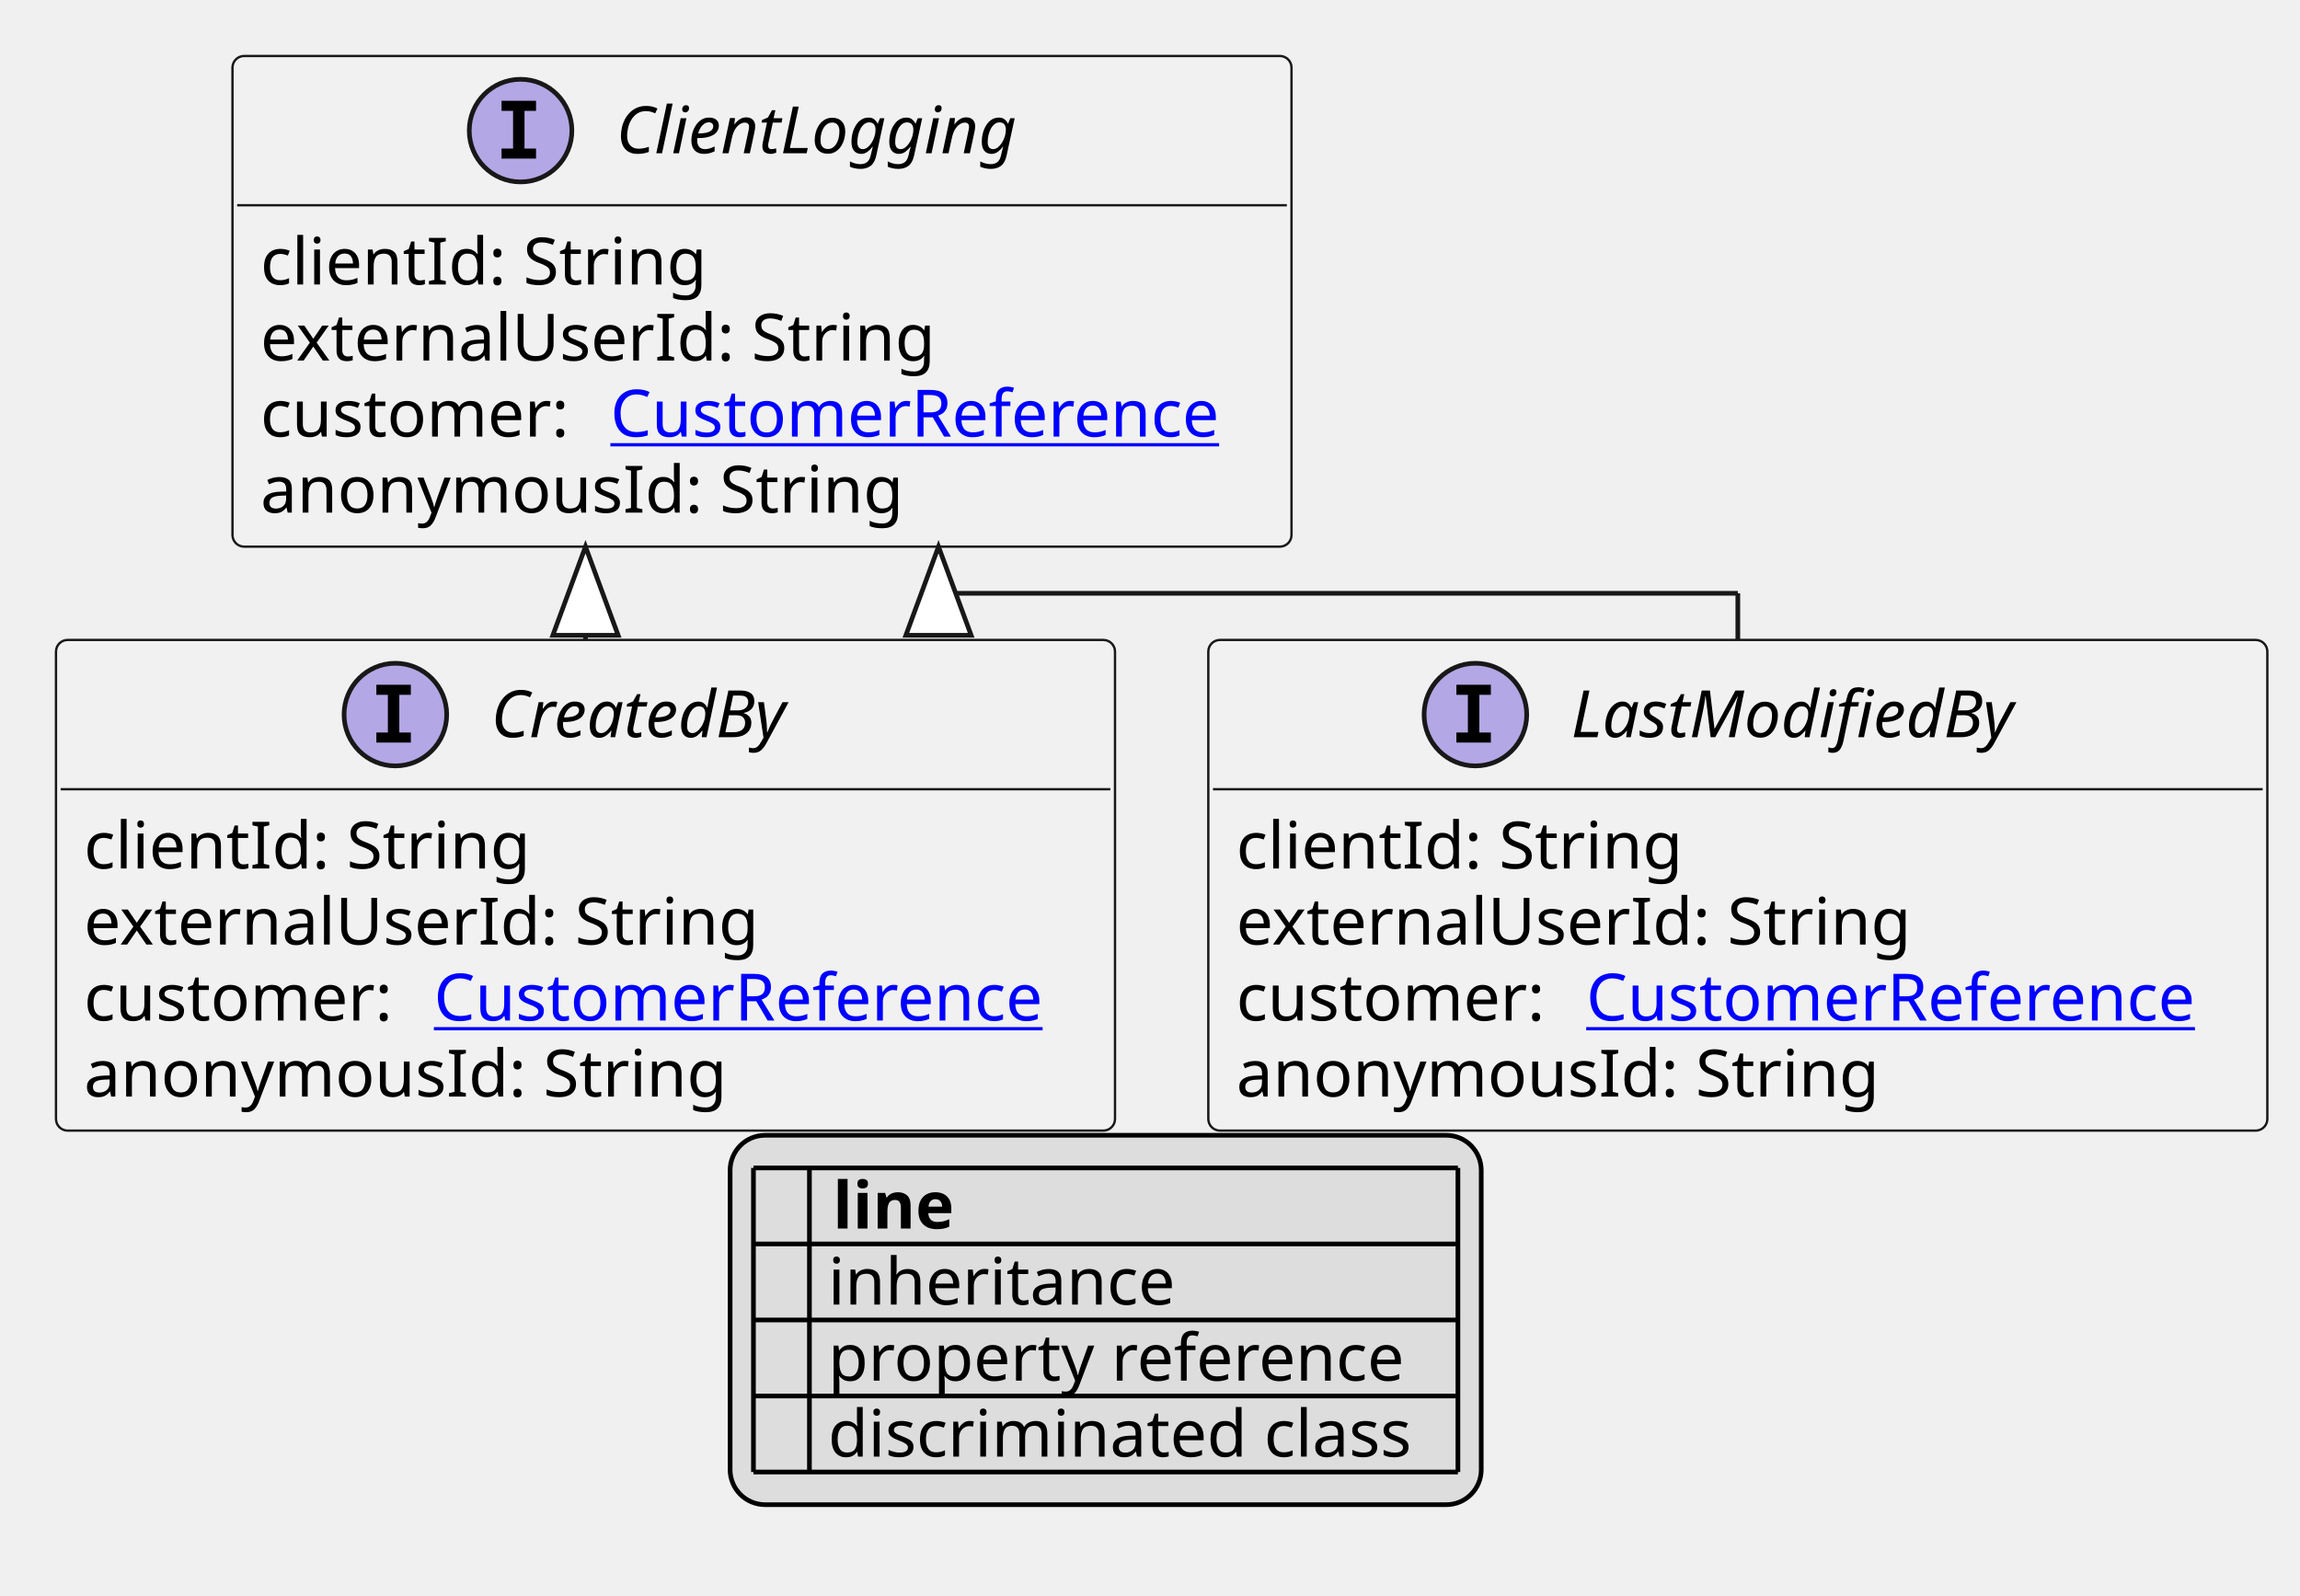
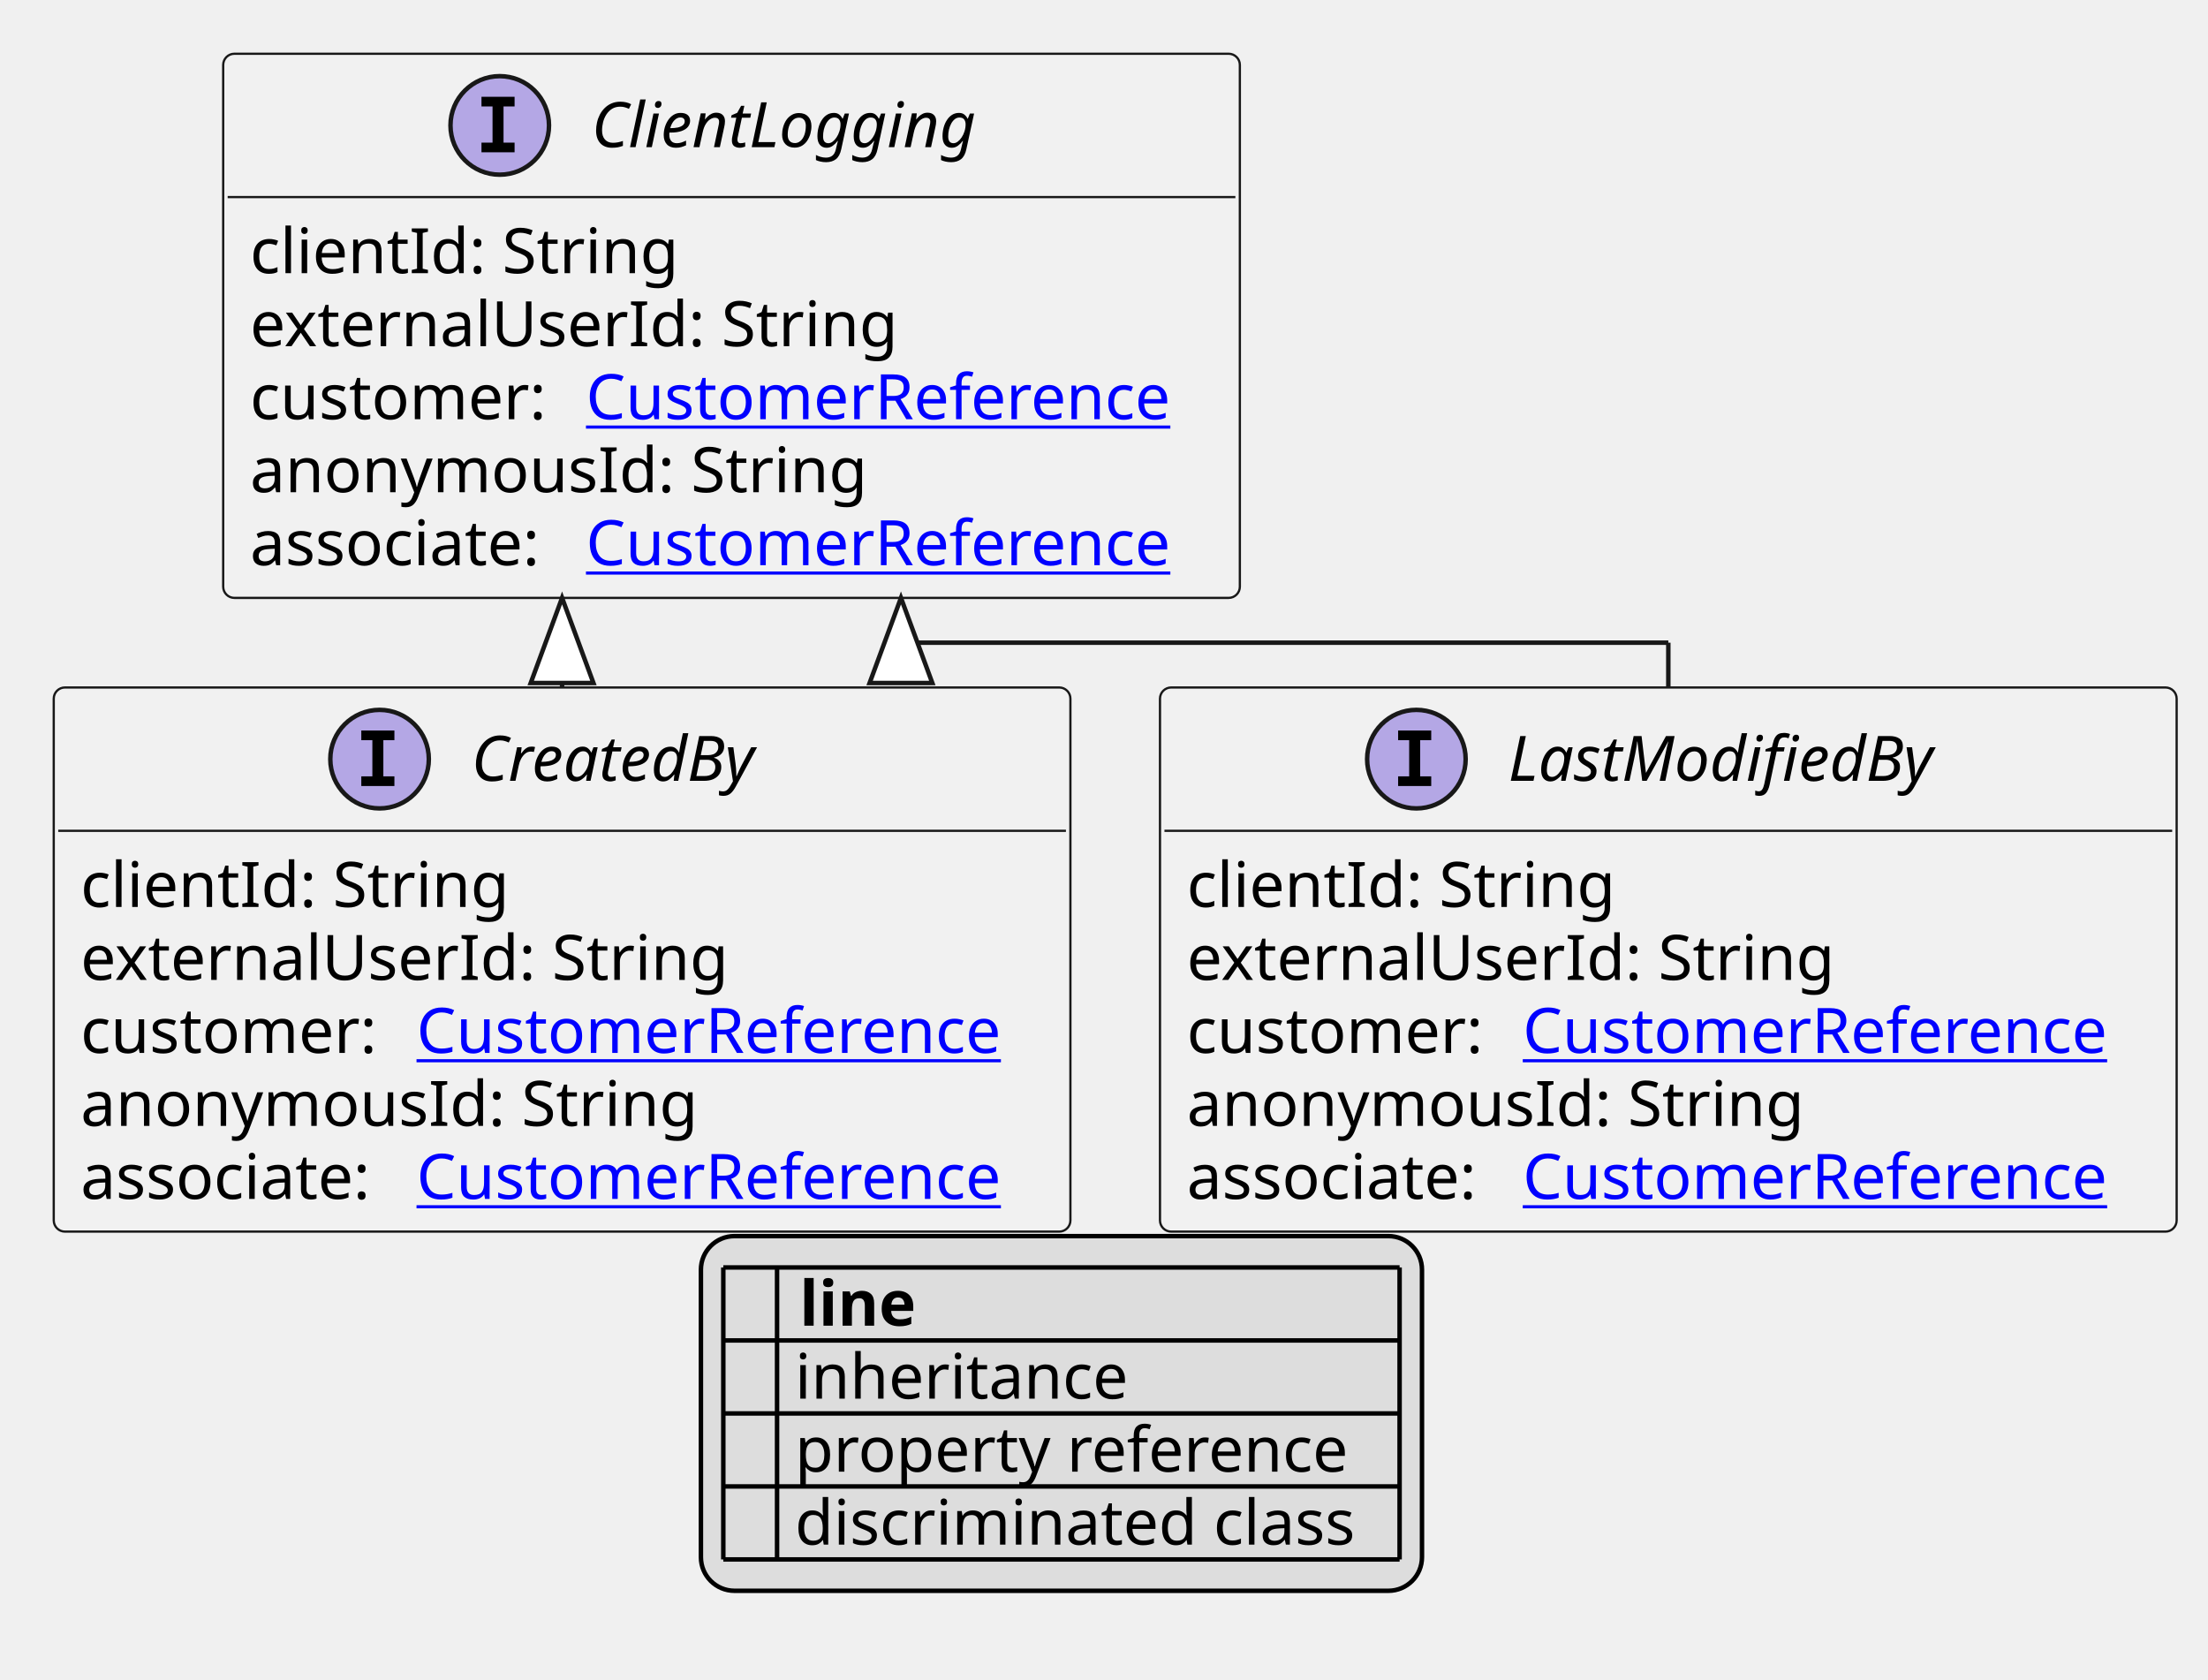
- <svg xmlns="http://www.w3.org/2000/svg" xmlns:xlink="http://www.w3.org/1999/xlink" contentStyleType="text/css" height="342px" preserveAspectRatio="none" style="width:493px;height:342px;background:#FFFFFF;" version="1.1" viewBox="0 0 493 342" width="493px" zoomAndPan="magnify">
+ <svg xmlns="http://www.w3.org/2000/svg" xmlns:xlink="http://www.w3.org/1999/xlink" contentStyleType="text/css" height="375px" preserveAspectRatio="none" style="width:493px;height:375px;background:#FFFFFF;" version="1.1" viewBox="0 0 493 375" width="493px" zoomAndPan="magnify">
  <defs>
-     <filter height="1" id="b1egn38ueu7wet0" width="1" x="0" y="0">
+     <filter height="1" id="b9jnw5fu21rsq0" width="1" x="0" y="0">
      <feFlood flood-color="#000000" result="flood" />
      <feComposite in="SourceGraphic" in2="flood" operator="over" />
    </filter>
-     <filter height="1" id="b1egn38ueu7wet1" width="1" x="0" y="0">
+     <filter height="1" id="b9jnw5fu21rsq1" width="1" x="0" y="0">
      <feFlood flood-color="#008000" result="flood" />
      <feComposite in="SourceGraphic" in2="flood" operator="over" />
    </filter>
-     <filter height="1" id="b1egn38ueu7wet2" width="1" x="0" y="0">
+     <filter height="1" id="b9jnw5fu21rsq2" width="1" x="0" y="0">
      <feFlood flood-color="#0000FF" result="flood" />
      <feComposite in="SourceGraphic" in2="flood" operator="over" />
    </filter>
  </defs>
  <g>
    <a href="ClientLogging.svg" target="_top" title="ClientLogging.svg" xlink:actuate="onRequest" xlink:href="ClientLogging.svg" xlink:show="new" xlink:title="ClientLogging.svg" xlink:type="simple">
      <g id="elem_ClientLogging">
-         <rect codeLine="10" fill="#F1F1F1" height="105.188" id="ClientLogging" rx="2.5" ry="2.5" style="stroke:#181818;stroke-width:0.5;" width="227" x="49.833" y="12" />
+         <rect codeLine="10" fill="#F1F1F1" height="121.484" id="ClientLogging" rx="2.5" ry="2.5" style="stroke:#181818;stroke-width:0.5;" width="227" x="49.833" y="12" />
        <ellipse cx="111.583" cy="28" fill="#B4A7E5" rx="11" ry="11" style="stroke:#181818;stroke-width:1.0;" />
        <path d="M107.505,23.766 L107.505,21.609 L114.896,21.609 L114.896,23.766 L112.427,23.766 L112.427,31.844 L114.896,31.844 L114.896,34 L107.505,34 L107.505,31.844 L109.974,31.844 L109.974,23.766 L107.505,23.766 Z " fill="#000000" />
        <text fill="#000000" font-family="sans-serif" font-size="14" font-style="italic" lengthAdjust="spacing" textLength="95" x="132.083" y="32.847">ClientLogging</text>
        <line style="stroke:#181818;stroke-width:0.5;" x1="50.833" x2="275.833" y1="44" y2="44" />
        <text fill="#000000" font-family="sans-serif" font-size="14" lengthAdjust="spacing" textLength="98" x="55.833" y="60.995">clientId: String</text>
        <text fill="#000000" font-family="sans-serif" font-size="14" lengthAdjust="spacing" textLength="148" x="55.833" y="77.292">externalUserId: String</text>
        <text fill="#000000" font-family="sans-serif" font-size="14" lengthAdjust="spacing" textLength="71" x="55.833" y="93.589">customer:</text>
        <a href="CustomerReference.svg" target="_top" title="CustomerReference.svg" xlink:actuate="onRequest" xlink:href="CustomerReference.svg" xlink:show="new" xlink:title="CustomerReference.svg" xlink:type="simple">
          <text fill="#0000FF" font-family="sans-serif" font-size="14" lengthAdjust="spacing" text-decoration="underline" textLength="140" x="130.833" y="93.589">CustomerReference</text>
        </a>
        <text fill="#000000" font-family="sans-serif" font-size="14" lengthAdjust="spacing" textLength="142" x="55.833" y="109.886">anonymousId: String</text>
+         <text fill="#000000" font-family="sans-serif" font-size="14" lengthAdjust="spacing" textLength="71" x="55.833" y="126.183">associate:</text>
+         <a href="CustomerReference.svg" target="_top" title="CustomerReference.svg" xlink:actuate="onRequest" xlink:href="CustomerReference.svg" xlink:show="new" xlink:title="CustomerReference.svg" xlink:type="simple">
+           <text fill="#0000FF" font-family="sans-serif" font-size="14" lengthAdjust="spacing" text-decoration="underline" textLength="140" x="130.833" y="126.183">CustomerReference</text>
+         </a>
      </g>
    </a>
    <a href="CreatedBy.svg" target="_top" title="CreatedBy.svg" xlink:actuate="onRequest" xlink:href="CreatedBy.svg" xlink:show="new" xlink:title="CreatedBy.svg" xlink:type="simple">
      <g id="elem_CreatedBy">
-         <rect codeLine="17" fill="#F1F1F1" height="105.188" id="CreatedBy" rx="2.5" ry="2.5" style="stroke:#181818;stroke-width:0.5;" width="227" x="12" y="137.188" />
-         <ellipse cx="84.75" cy="153.188" fill="#B4A7E5" rx="11" ry="11" style="stroke:#181818;stroke-width:1.0;" />
-         <path d="M80.672,148.953 L80.672,146.797 L88.062,146.797 L88.062,148.953 L85.594,148.953 L85.594,157.031 L88.062,157.031 L88.062,159.188 L80.672,159.188 L80.672,157.031 L83.141,157.031 L83.141,148.953 L80.672,148.953 Z " fill="#000000" />
-         <text fill="#000000" font-family="sans-serif" font-size="14" font-style="italic" lengthAdjust="spacing" textLength="73" x="105.25" y="158.034">CreatedBy</text>
-         <line style="stroke:#181818;stroke-width:0.5;" x1="13" x2="238" y1="169.188" y2="169.188" />
-         <text fill="#000000" font-family="sans-serif" font-size="14" lengthAdjust="spacing" textLength="98" x="18" y="186.183">clientId: String</text>
-         <text fill="#000000" font-family="sans-serif" font-size="14" lengthAdjust="spacing" textLength="148" x="18" y="202.48">externalUserId: String</text>
-         <text fill="#000000" font-family="sans-serif" font-size="14" lengthAdjust="spacing" textLength="71" x="18" y="218.776">customer:</text>
+         <rect codeLine="18" fill="#F1F1F1" height="121.484" id="CreatedBy" rx="2.5" ry="2.5" style="stroke:#181818;stroke-width:0.5;" width="227" x="12" y="153.484" />
+         <ellipse cx="84.75" cy="169.484" fill="#B4A7E5" rx="11" ry="11" style="stroke:#181818;stroke-width:1.0;" />
+         <path d="M80.672,165.25 L80.672,163.094 L88.062,163.094 L88.062,165.25 L85.594,165.25 L85.594,173.328 L88.062,173.328 L88.062,175.484 L80.672,175.484 L80.672,173.328 L83.141,173.328 L83.141,165.25 L80.672,165.25 Z " fill="#000000" />
+         <text fill="#000000" font-family="sans-serif" font-size="14" font-style="italic" lengthAdjust="spacing" textLength="73" x="105.25" y="174.331">CreatedBy</text>
+         <line style="stroke:#181818;stroke-width:0.5;" x1="13" x2="238" y1="185.484" y2="185.484" />
+         <text fill="#000000" font-family="sans-serif" font-size="14" lengthAdjust="spacing" textLength="98" x="18" y="202.48">clientId: String</text>
+         <text fill="#000000" font-family="sans-serif" font-size="14" lengthAdjust="spacing" textLength="148" x="18" y="218.776">externalUserId: String</text>
+         <text fill="#000000" font-family="sans-serif" font-size="14" lengthAdjust="spacing" textLength="71" x="18" y="235.073">customer:</text>
        <a href="CustomerReference.svg" target="_top" title="CustomerReference.svg" xlink:actuate="onRequest" xlink:href="CustomerReference.svg" xlink:show="new" xlink:title="CustomerReference.svg" xlink:type="simple">
-           <text fill="#0000FF" font-family="sans-serif" font-size="14" lengthAdjust="spacing" text-decoration="underline" textLength="140" x="93" y="218.776">CustomerReference</text>
+           <text fill="#0000FF" font-family="sans-serif" font-size="14" lengthAdjust="spacing" text-decoration="underline" textLength="140" x="93" y="235.073">CustomerReference</text>
        </a>
-         <text fill="#000000" font-family="sans-serif" font-size="14" lengthAdjust="spacing" textLength="142" x="18" y="235.073">anonymousId: String</text>
+         <text fill="#000000" font-family="sans-serif" font-size="14" lengthAdjust="spacing" textLength="142" x="18" y="251.37">anonymousId: String</text>
+         <text fill="#000000" font-family="sans-serif" font-size="14" lengthAdjust="spacing" textLength="71" x="18" y="267.667">associate:</text>
+         <a href="CustomerReference.svg" target="_top" title="CustomerReference.svg" xlink:actuate="onRequest" xlink:href="CustomerReference.svg" xlink:show="new" xlink:title="CustomerReference.svg" xlink:type="simple">
+           <text fill="#0000FF" font-family="sans-serif" font-size="14" lengthAdjust="spacing" text-decoration="underline" textLength="140" x="93" y="267.667">CustomerReference</text>
+         </a>
      </g>
    </a>
    <a href="LastModifiedBy.svg" target="_top" title="LastModifiedBy.svg" xlink:actuate="onRequest" xlink:href="LastModifiedBy.svg" xlink:show="new" xlink:title="LastModifiedBy.svg" xlink:type="simple">
      <g id="elem_LastModifiedBy">
-         <rect codeLine="23" fill="#F1F1F1" height="105.188" id="LastModifiedBy" rx="2.5" ry="2.5" style="stroke:#181818;stroke-width:0.5;" width="227" x="259" y="137.188" />
-         <ellipse cx="316.25" cy="153.188" fill="#B4A7E5" rx="11" ry="11" style="stroke:#181818;stroke-width:1.0;" />
-         <path d="M312.172,148.953 L312.172,146.797 L319.562,146.797 L319.562,148.953 L317.094,148.953 L317.094,157.031 L319.562,157.031 L319.562,159.188 L312.172,159.188 L312.172,157.031 L314.641,157.031 L314.641,148.953 L312.172,148.953 Z " fill="#000000" />
-         <text fill="#000000" font-family="sans-serif" font-size="14" font-style="italic" lengthAdjust="spacing" textLength="104" x="336.75" y="158.034">LastModifiedBy</text>
-         <line style="stroke:#181818;stroke-width:0.5;" x1="260" x2="485" y1="169.188" y2="169.188" />
-         <text fill="#000000" font-family="sans-serif" font-size="14" lengthAdjust="spacing" textLength="98" x="265" y="186.183">clientId: String</text>
-         <text fill="#000000" font-family="sans-serif" font-size="14" lengthAdjust="spacing" textLength="148" x="265" y="202.48">externalUserId: String</text>
-         <text fill="#000000" font-family="sans-serif" font-size="14" lengthAdjust="spacing" textLength="71" x="265" y="218.776">customer:</text>
+         <rect codeLine="25" fill="#F1F1F1" height="121.484" id="LastModifiedBy" rx="2.5" ry="2.5" style="stroke:#181818;stroke-width:0.5;" width="227" x="259" y="153.484" />
+         <ellipse cx="316.25" cy="169.484" fill="#B4A7E5" rx="11" ry="11" style="stroke:#181818;stroke-width:1.0;" />
+         <path d="M312.172,165.25 L312.172,163.094 L319.562,163.094 L319.562,165.25 L317.094,165.25 L317.094,173.328 L319.562,173.328 L319.562,175.484 L312.172,175.484 L312.172,173.328 L314.641,173.328 L314.641,165.25 L312.172,165.25 Z " fill="#000000" />
+         <text fill="#000000" font-family="sans-serif" font-size="14" font-style="italic" lengthAdjust="spacing" textLength="104" x="336.75" y="174.331">LastModifiedBy</text>
+         <line style="stroke:#181818;stroke-width:0.5;" x1="260" x2="485" y1="185.484" y2="185.484" />
+         <text fill="#000000" font-family="sans-serif" font-size="14" lengthAdjust="spacing" textLength="98" x="265" y="202.48">clientId: String</text>
+         <text fill="#000000" font-family="sans-serif" font-size="14" lengthAdjust="spacing" textLength="148" x="265" y="218.776">externalUserId: String</text>
+         <text fill="#000000" font-family="sans-serif" font-size="14" lengthAdjust="spacing" textLength="71" x="265" y="235.073">customer:</text>
        <a href="CustomerReference.svg" target="_top" title="CustomerReference.svg" xlink:actuate="onRequest" xlink:href="CustomerReference.svg" xlink:show="new" xlink:title="CustomerReference.svg" xlink:type="simple">
-           <text fill="#0000FF" font-family="sans-serif" font-size="14" lengthAdjust="spacing" text-decoration="underline" textLength="140" x="340" y="218.776">CustomerReference</text>
+           <text fill="#0000FF" font-family="sans-serif" font-size="14" lengthAdjust="spacing" text-decoration="underline" textLength="140" x="340" y="235.073">CustomerReference</text>
        </a>
-         <text fill="#000000" font-family="sans-serif" font-size="14" lengthAdjust="spacing" textLength="142" x="265" y="235.073">anonymousId: String</text>
+         <text fill="#000000" font-family="sans-serif" font-size="14" lengthAdjust="spacing" textLength="142" x="265" y="251.37">anonymousId: String</text>
+         <text fill="#000000" font-family="sans-serif" font-size="14" lengthAdjust="spacing" textLength="71" x="265" y="267.667">associate:</text>
+         <a href="CustomerReference.svg" target="_top" title="CustomerReference.svg" xlink:actuate="onRequest" xlink:href="CustomerReference.svg" xlink:show="new" xlink:title="CustomerReference.svg" xlink:type="simple">
+           <text fill="#0000FF" font-family="sans-serif" font-size="14" lengthAdjust="spacing" text-decoration="underline" textLength="140" x="340" y="267.667">CustomerReference</text>
+         </a>
      </g>
    </a>
-     <line style="stroke:#181818;stroke-width:1.0;" x1="125.5" x2="125.5" y1="117.188" y2="137.188" />
-     <polygon fill="#FFFFFF" points="125.5,117.188,118.5,136.188,132.5,136.188,125.5,117.188" style="stroke:#181818;stroke-width:1.0;" />
-     <line style="stroke:#181818;stroke-width:1.0;" x1="201.167" x2="201.167" y1="117.188" y2="127.188" />
-     <line style="stroke:#181818;stroke-width:1.0;" x1="201.167" x2="372.5" y1="127.188" y2="127.188" />
-     <line style="stroke:#181818;stroke-width:1.0;" x1="372.5" x2="372.5" y1="127.188" y2="137.188" />
-     <polygon fill="#FFFFFF" points="201.167,117.188,194.167,136.188,208.167,136.188,201.167,117.188" style="stroke:#181818;stroke-width:1.0;" />
-     <rect fill="#DDDDDD" height="79.188" id="_legend" rx="7.5" ry="7.5" style="stroke:#000000;stroke-width:1.0;" width="161" x="156.5" y="243.375" />
-     <text fill="#000000" font-family="sans-serif" font-size="14" font-weight="bold" lengthAdjust="spacing" textLength="5" x="161.5" y="263.37"> </text>
-     <text fill="#000000" font-family="sans-serif" font-size="14" font-weight="bold" lengthAdjust="spacing" textLength="28" x="178.5" y="263.37">line</text>
-     <text fill="#000000" filter="url(#b1egn38ueu7wet0)" font-family="sans-serif" font-size="14" lengthAdjust="spacing" textLength="12" x="161.5" y="279.667">   </text>
-     <text fill="#000000" font-family="sans-serif" font-size="14" lengthAdjust="spacing" textLength="77" x="177.5" y="279.667">inheritance</text>
-     <text fill="#000000" filter="url(#b1egn38ueu7wet1)" font-family="sans-serif" font-size="14" lengthAdjust="spacing" textLength="12" x="161.5" y="295.964">   </text>
-     <text fill="#000000" font-family="sans-serif" font-size="14" lengthAdjust="spacing" textLength="129" x="177.5" y="295.964">property reference</text>
-     <text fill="#000000" filter="url(#b1egn38ueu7wet2)" font-family="sans-serif" font-size="14" lengthAdjust="spacing" textLength="12" x="161.5" y="312.261">   </text>
-     <text fill="#000000" font-family="sans-serif" font-size="14" lengthAdjust="spacing" textLength="131" x="177.5" y="312.261">discriminated class</text>
-     <line style="stroke:#000000;stroke-width:1.0;" x1="161.5" x2="312.5" y1="250.375" y2="250.375" />
-     <line style="stroke:#000000;stroke-width:1.0;" x1="161.5" x2="312.5" y1="266.672" y2="266.672" />
+     <line style="stroke:#181818;stroke-width:1.0;" x1="125.5" x2="125.5" y1="133.484" y2="153.484" />
+     <polygon fill="#FFFFFF" points="125.5,133.484,118.5,152.484,132.5,152.484,125.5,133.484" style="stroke:#181818;stroke-width:1.0;" />
+     <line style="stroke:#181818;stroke-width:1.0;" x1="201.167" x2="201.167" y1="133.484" y2="143.484" />
+     <line style="stroke:#181818;stroke-width:1.0;" x1="201.167" x2="372.5" y1="143.484" y2="143.484" />
+     <line style="stroke:#181818;stroke-width:1.0;" x1="372.5" x2="372.5" y1="143.484" y2="153.484" />
+     <polygon fill="#FFFFFF" points="201.167,133.484,194.167,152.484,208.167,152.484,201.167,133.484" style="stroke:#181818;stroke-width:1.0;" />
+     <rect fill="#DDDDDD" height="79.188" id="_legend" rx="7.5" ry="7.5" style="stroke:#000000;stroke-width:1.0;" width="161" x="156.5" y="275.969" />
+     <text fill="#000000" font-family="sans-serif" font-size="14" font-weight="bold" lengthAdjust="spacing" textLength="5" x="161.5" y="295.964"> </text>
+     <text fill="#000000" font-family="sans-serif" font-size="14" font-weight="bold" lengthAdjust="spacing" textLength="28" x="178.5" y="295.964">line</text>
+     <text fill="#000000" filter="url(#b9jnw5fu21rsq0)" font-family="sans-serif" font-size="14" lengthAdjust="spacing" textLength="12" x="161.5" y="312.261">   </text>
+     <text fill="#000000" font-family="sans-serif" font-size="14" lengthAdjust="spacing" textLength="77" x="177.5" y="312.261">inheritance</text>
+     <text fill="#000000" filter="url(#b9jnw5fu21rsq1)" font-family="sans-serif" font-size="14" lengthAdjust="spacing" textLength="12" x="161.5" y="328.558">   </text>
+     <text fill="#000000" font-family="sans-serif" font-size="14" lengthAdjust="spacing" textLength="129" x="177.5" y="328.558">property reference</text>
+     <text fill="#000000" filter="url(#b9jnw5fu21rsq2)" font-family="sans-serif" font-size="14" lengthAdjust="spacing" textLength="12" x="161.5" y="344.854">   </text>
+     <text fill="#000000" font-family="sans-serif" font-size="14" lengthAdjust="spacing" textLength="131" x="177.5" y="344.854">discriminated class</text>
    <line style="stroke:#000000;stroke-width:1.0;" x1="161.5" x2="312.5" y1="282.969" y2="282.969" />
    <line style="stroke:#000000;stroke-width:1.0;" x1="161.5" x2="312.5" y1="299.266" y2="299.266" />
    <line style="stroke:#000000;stroke-width:1.0;" x1="161.5" x2="312.5" y1="315.562" y2="315.562" />
-     <line style="stroke:#000000;stroke-width:1.0;" x1="161.5" x2="161.5" y1="250.375" y2="315.562" />
-     <line style="stroke:#000000;stroke-width:1.0;" x1="173.5" x2="173.5" y1="250.375" y2="315.562" />
-     <line style="stroke:#000000;stroke-width:1.0;" x1="312.5" x2="312.5" y1="250.375" y2="315.562" />
+     <line style="stroke:#000000;stroke-width:1.0;" x1="161.5" x2="312.5" y1="331.859" y2="331.859" />
+     <line style="stroke:#000000;stroke-width:1.0;" x1="161.5" x2="312.5" y1="348.156" y2="348.156" />
+     <line style="stroke:#000000;stroke-width:1.0;" x1="161.5" x2="161.5" y1="282.969" y2="348.156" />
+     <line style="stroke:#000000;stroke-width:1.0;" x1="173.5" x2="173.5" y1="282.969" y2="348.156" />
+     <line style="stroke:#000000;stroke-width:1.0;" x1="312.5" x2="312.5" y1="282.969" y2="348.156" />
  </g>
</svg>
